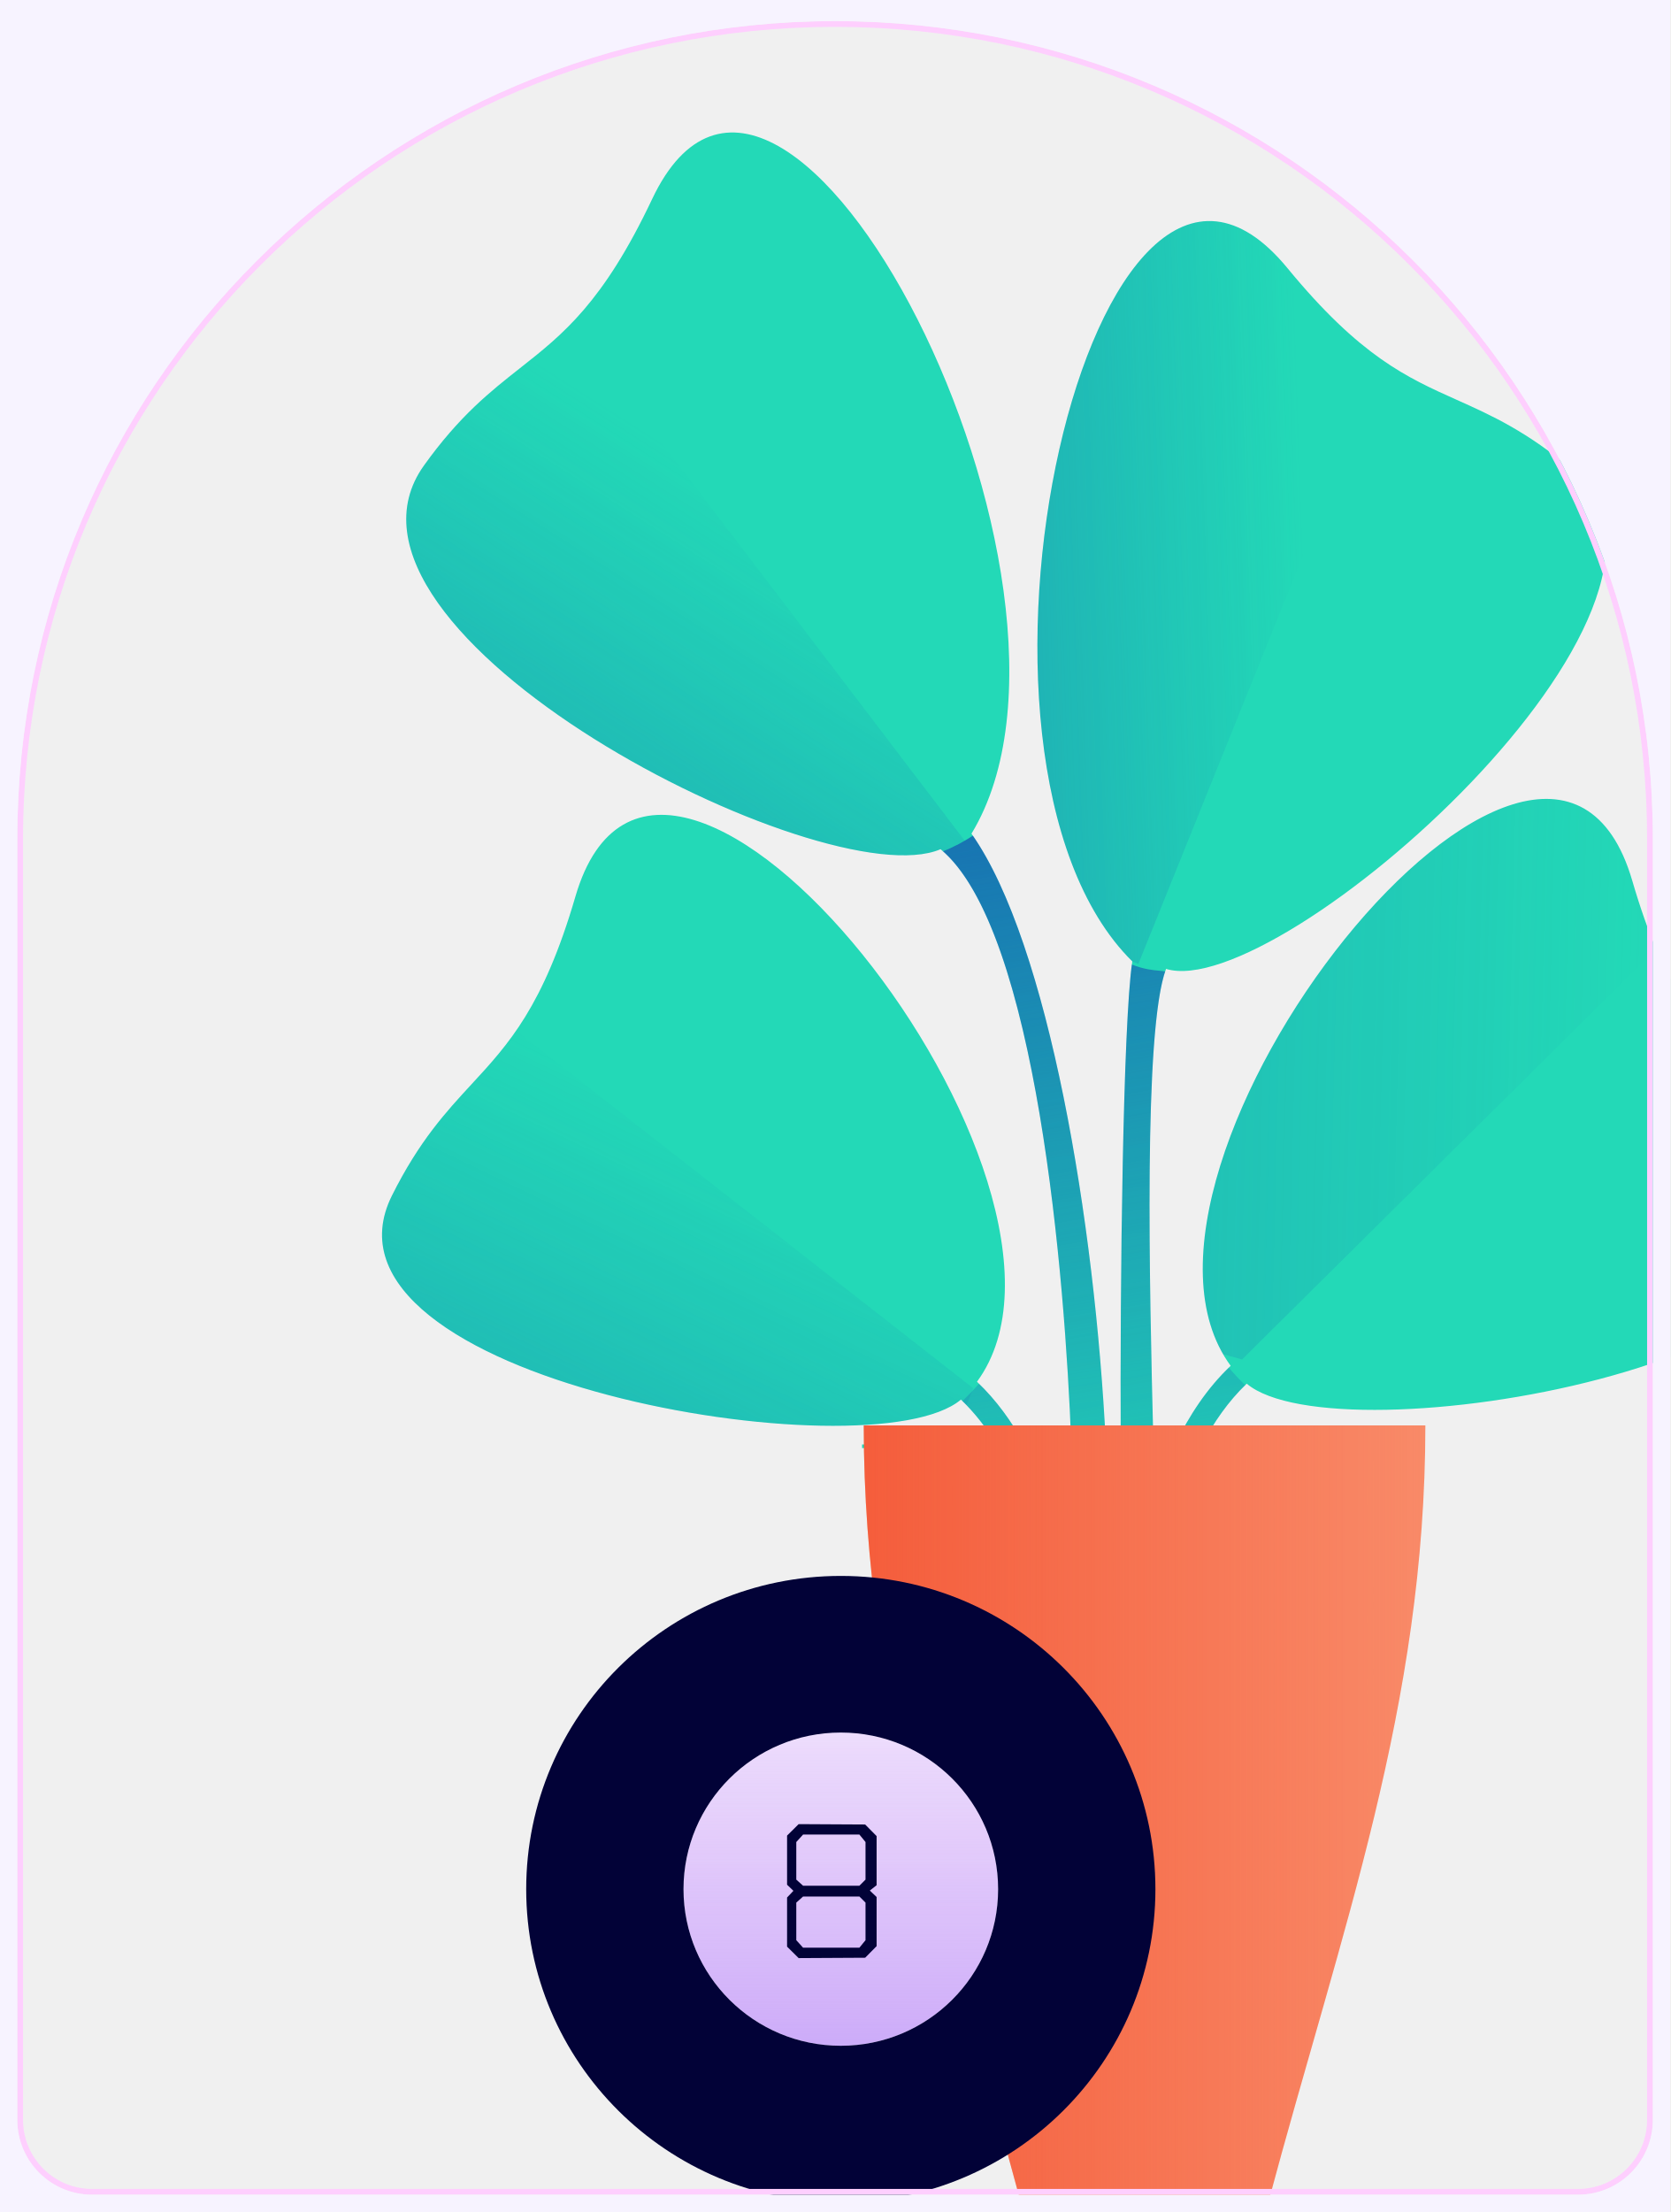
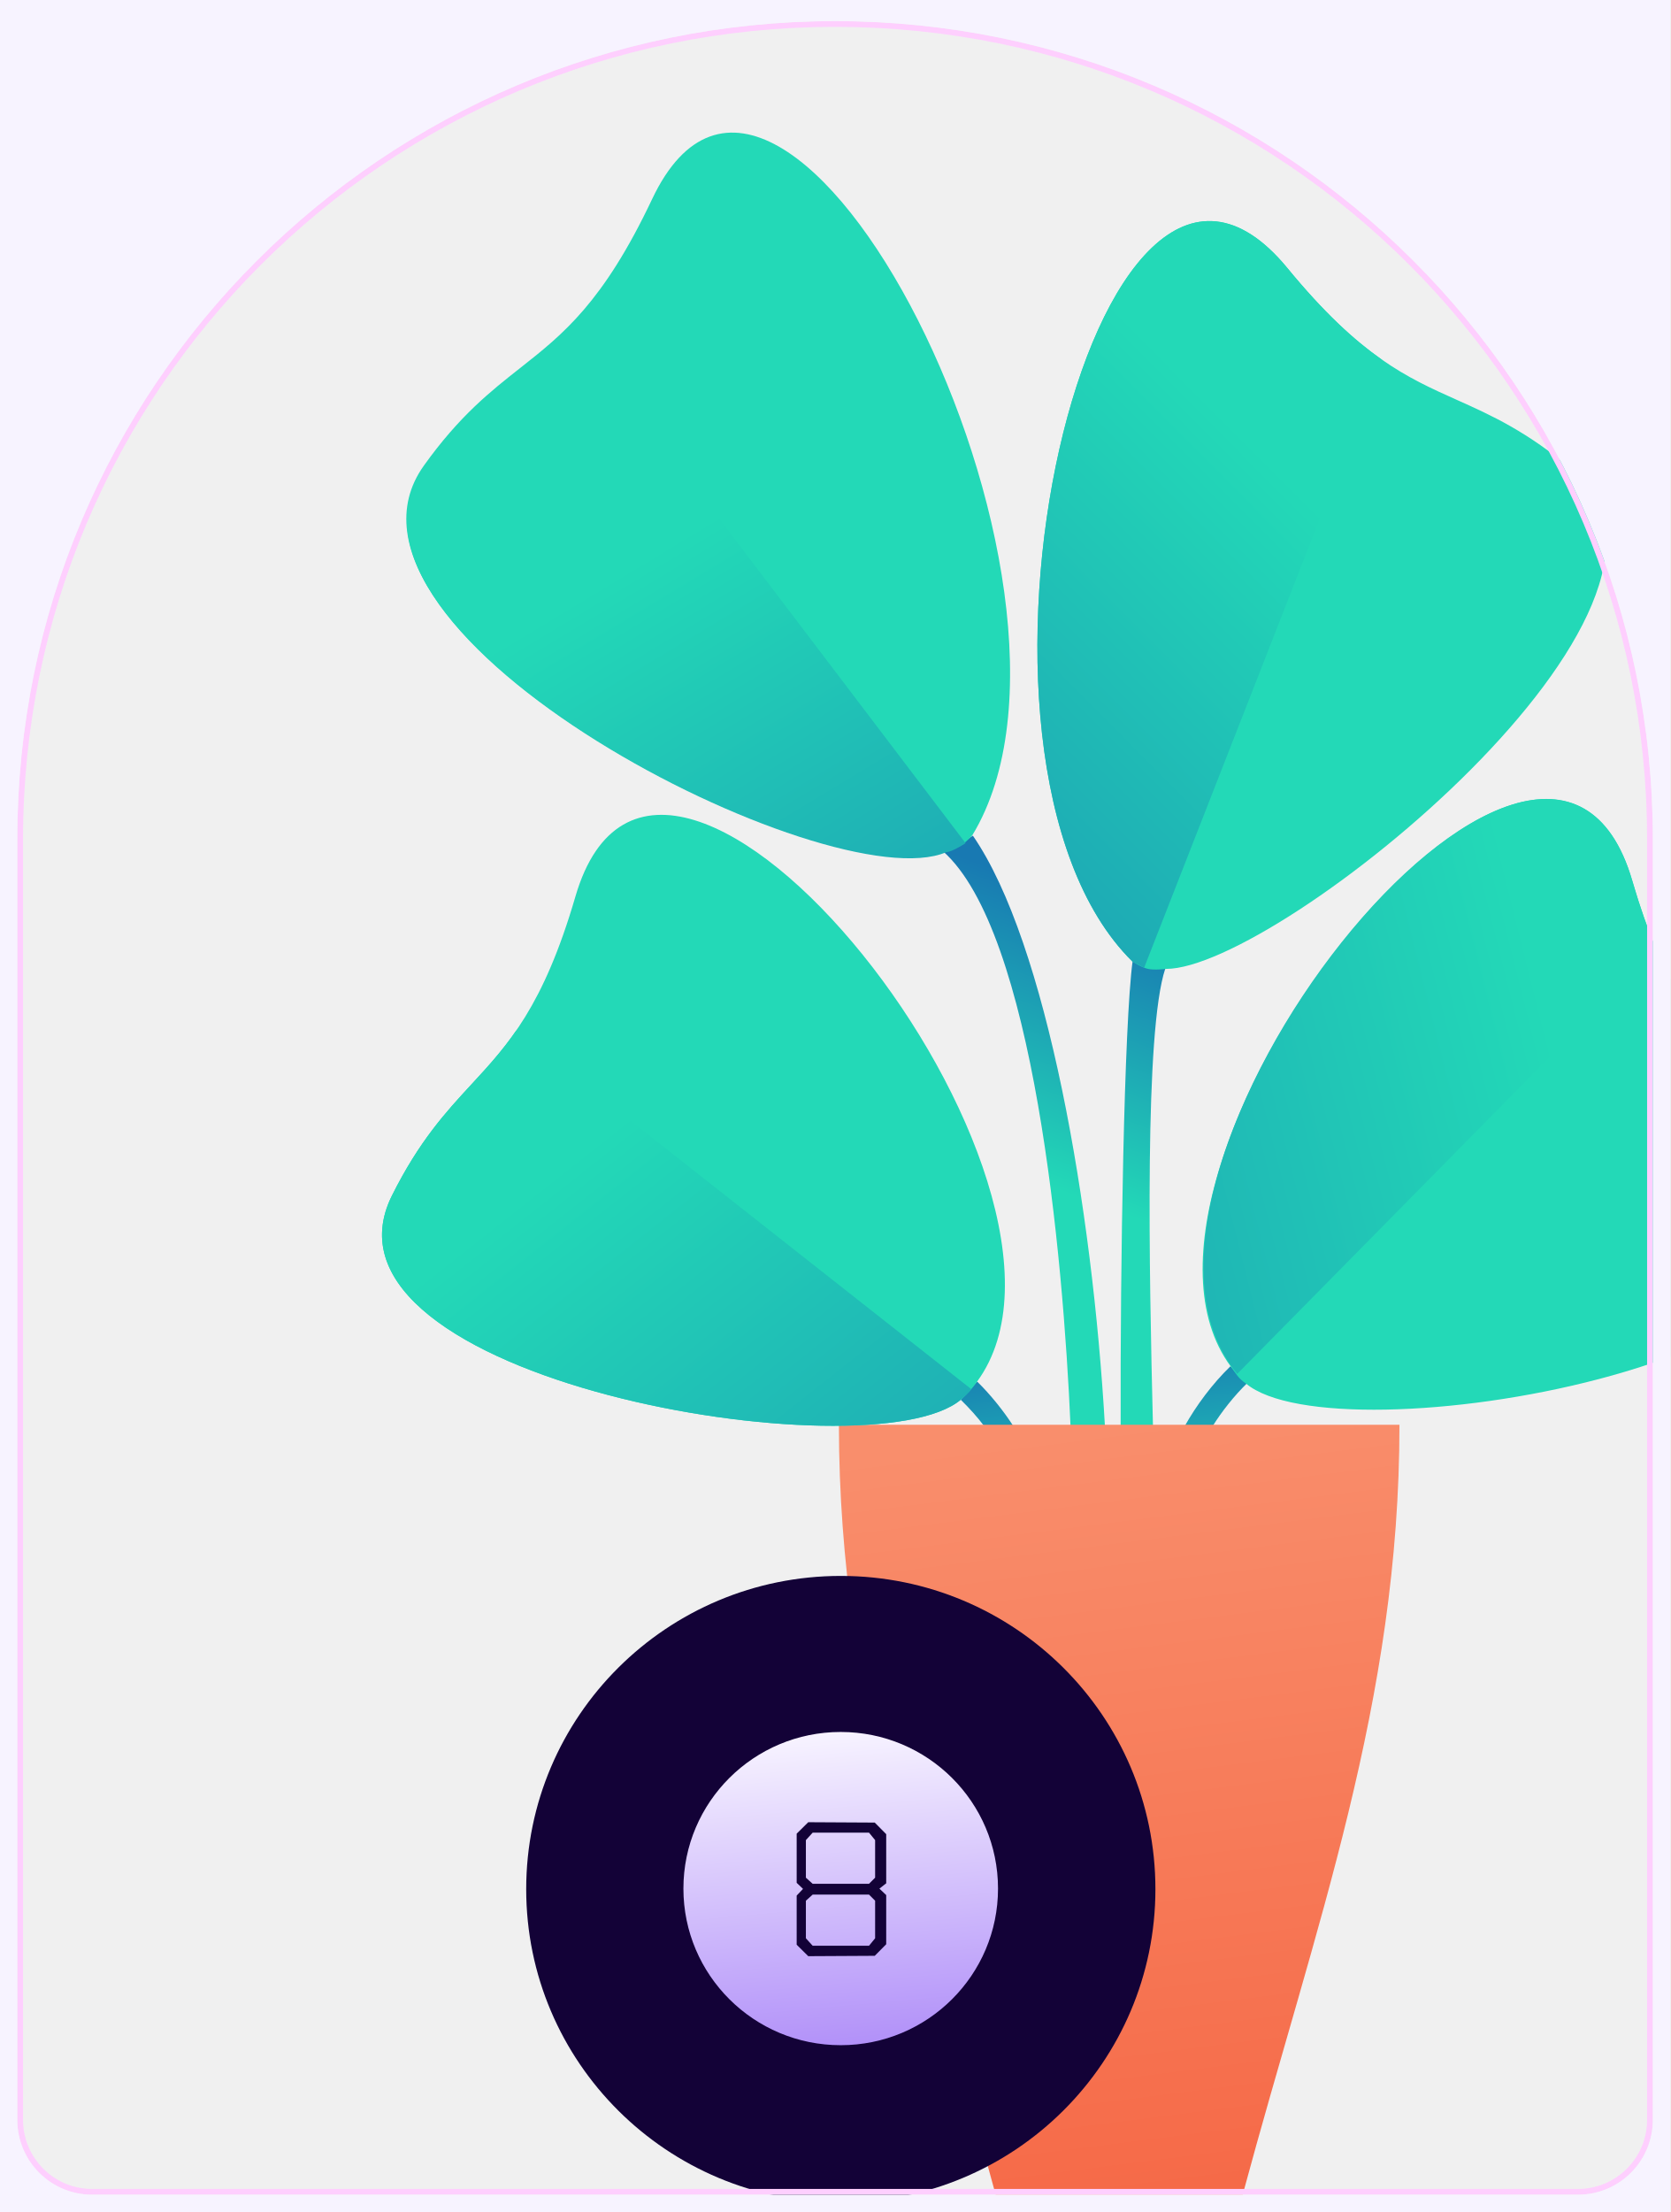
<svg xmlns="http://www.w3.org/2000/svg" width="870" height="1152" viewBox="0 0 870 1152" fill="none">
  <g clip-path="url(#clip0_754_498)">
-     <path fill-rule="evenodd" clip-rule="evenodd" d="M719.275 786.634L721.812 786.634L721.812 752.274L626.179 752.274C632.413 740.545 639.912 729.69 649.434 720.607C696.456 760.31 993.636 710.01 945.809 614.325C931.578 585.845 917.717 570.835 904.369 556.38C885.129 535.544 866.955 515.863 850.273 458.654C805.462 305.023 565.738 608.728 641.075 711.306C628.663 723.056 619.525 737.129 612.133 752.274L600.834 752.274C598.744 668.642 595.566 536.239 607.412 504.602C666.259 522.612 901.312 314.375 819.711 245.205C795.429 224.619 776.784 216.269 758.83 208.229C732.946 196.638 708.498 185.689 670.666 139.647C569.052 16.018 482.305 394.515 589.828 500.685C585.042 532.317 583.352 665.884 583.807 752.274L576.081 752.274C570.413 636.276 546.07 490.716 506.061 434.177C584.475 304.998 408.101 -40.946 339.681 103.729C314.205 157.6 293.163 174.176 270.884 191.726C255.431 203.899 239.383 216.541 220.849 242.422C158.566 329.398 429.434 468.284 489.961 442.258C539.867 483.54 554.814 664.947 558.047 752.273L533.567 752.273C526.969 740.285 519.035 729.173 508.93 719.604C584.267 617.026 344.538 313.316 299.728 466.952C283.045 524.159 264.871 543.84 245.63 564.677C232.283 579.131 218.422 594.141 204.191 622.618C156.365 718.303 453.544 768.608 500.571 728.905C507.802 735.802 513.864 743.721 519.101 752.273L449.066 752.273L449.066 754.15L586.743 754.15L720 754.15C720 765.137 719.275 786.634 719.275 786.634Z" fill="#23D9B7" />
-     <g style="mix-blend-mode:multiply">
-       <path fill-rule="evenodd" clip-rule="evenodd" d="M670.527 754.15L669.558 752.274L626.179 752.274C632.241 740.867 639.499 730.289 648.652 721.361C646.075 718.904 643.11 715.778 640.088 712.252C628.176 723.808 619.328 737.533 612.133 752.274L600.834 752.274C598.773 669.803 595.654 539.905 606.927 505.977C606.205 505.753 605.158 505.659 603.797 505.538C600.668 505.258 595.882 504.831 589.595 502.328C584.987 536.698 583.359 667.305 583.807 752.274L576.08 752.274C570.448 636.977 546.364 492.474 506.785 435.212C502.542 438.038 496.664 441.269 491.229 443.344C540.12 486.625 554.841 665.691 558.047 752.273L533.567 752.273C527.206 740.717 519.604 729.973 510.012 720.642C509.937 720.724 509.861 720.806 509.785 720.888C507.319 723.559 504.279 726.852 501.38 729.685C508.255 736.397 514.06 744.042 519.101 752.273L507.265 752.273C508.025 752.918 508.775 753.546 509.504 754.15L586.743 754.15L670.527 754.15Z" fill="url(#paint0_linear_754_498)" />
-     </g>
-     <g style="mix-blend-mode:multiply">
-       <path fill-rule="evenodd" clip-rule="evenodd" d="M637.125 705.257L647 708L862.672 494.219C858.455 484.205 854.32 472.534 850.273 458.655C806.312 307.937 574.761 597.373 637.125 705.257Z" fill="url(#paint1_linear_754_498)" />
-     </g>
-     <g style="mix-blend-mode:multiply">
-       <path fill-rule="evenodd" clip-rule="evenodd" d="M502.549 437.841L297.513 168.555C288.591 177.777 279.837 184.673 270.884 191.726L270.884 191.726C255.431 203.899 239.383 216.541 220.849 242.422C158.566 329.398 429.434 468.284 489.961 442.258C491.529 443.556 493.063 444.991 494.563 446.558C493.47 445.416 492.358 444.344 491.229 443.344C495.022 441.895 499.031 439.885 502.549 437.841Z" fill="url(#paint2_linear_754_498)" />
-     </g>
-     <g style="mix-blend-mode:multiply">
-       <path fill-rule="evenodd" clip-rule="evenodd" d="M503.481 731.798C502.532 730.815 501.563 729.85 500.571 728.905C453.544 768.608 156.365 718.303 204.191 622.618C218.422 594.14 232.283 579.131 245.63 564.677L245.63 564.677L245.63 564.676C253.57 556.078 261.329 547.676 268.876 536.753L507 723L503.481 731.798Z" fill="url(#paint3_linear_754_498)" />
-     </g>
-     <g style="mix-blend-mode:multiply">
-       <path fill-rule="evenodd" clip-rule="evenodd" d="M589.824 500.714L593 502L719.874 187.311C705.628 177.35 689.872 163.021 670.666 139.647C569.052 16.018 482.305 394.515 589.828 500.685C589.827 500.695 589.825 500.705 589.824 500.714Z" fill="url(#paint4_linear_754_498)" />
-     </g>
-     <path d="M660.671 1147C698.673 1005.03 742.491 888.28 742.491 742.34L607.684 742.34L449.934 742.34C449.934 888.285 493.752 1005.03 531.754 1147L660.671 1147Z" fill="#F98E6C" />
-     <g style="mix-blend-mode:multiply">
-       <path d="M660.671 1147C698.673 1005.03 742.491 888.28 742.491 742.34L607.684 742.34L449.934 742.34C449.934 888.285 493.752 1005.03 531.754 1147L660.671 1147Z" fill="url(#paint5_linear_754_498)" />
-     </g>
-     <path fill-rule="evenodd" clip-rule="evenodd" d="M437.991 1147C528.501 1147 601.874 1073.96 601.874 983.867C601.874 893.771 528.501 820.734 437.991 820.734C347.48 820.734 274.107 893.771 274.107 983.867C274.107 1073.96 347.48 1147 437.991 1147Z" fill="#020237" />
-     <path fill-rule="evenodd" clip-rule="evenodd" d="M437.991 1065.43C483.246 1065.43 519.933 1028.92 519.933 983.867C519.933 938.819 483.246 902.301 437.991 902.301C392.735 902.301 356.049 938.819 356.049 983.867C356.049 1028.92 392.735 1065.43 437.991 1065.43Z" fill="#F7F3FF" />
-     <g style="mix-blend-mode:multiply">
-       <path fill-rule="evenodd" clip-rule="evenodd" d="M437.991 1065.43C483.246 1065.43 519.933 1028.92 519.933 983.867C519.933 938.819 483.246 902.301 437.991 902.301C392.735 902.301 356.049 938.819 356.049 983.867C356.049 1028.92 392.735 1065.43 437.991 1065.43Z" fill="url(#paint6_linear_754_498)" />
-     </g>
-     <path fill-rule="evenodd" clip-rule="evenodd" d="M410 1013.8L410.002 988.212L413.306 984.725L410.002 981.559L410 955.967L416.033 950L450.674 950.192L456.641 956.225L456.642 981.818L453.103 984.594L456.642 987.953L456.641 1013.55L450.674 1019.58L416.033 1019.77L410 1013.8ZM418.332 955.436L414.802 959.322L414.8 978.896L418.336 982.076L447.681 982.076L450.863 978.894L450.862 959.322L447.681 955.433L418.332 955.436ZM418.332 1014.34L414.802 1010.45L414.8 990.875L418.336 987.695L447.681 987.695L450.863 990.877L450.862 1010.45L447.681 1014.34L418.332 1014.34Z" fill="#020237" />
+     <path fill-rule="evenodd" clip-rule="evenodd" d="M607 504.5C596.141 537.182 598.569 660.356 600.603 743L583.769 743C583.507 657.976 585.556 533.644 590 500.5L607 504.5ZM506.785 435.212C545.309 490.949 569.154 629.341 575.591 743L557.673 743C553.786 653.508 538.435 485.133 491.229 443.344C496.664 441.269 502.542 438.038 506.785 435.212Z" fill="url(#paint0_linear_754_498)" />
+     <path fill-rule="evenodd" clip-rule="evenodd" d="M631.509 743C636.409 735.131 642.883 726.954 649.5 720.5C646.923 718.043 644.023 715.026 641 711.5C631.627 720.594 623.238 731.782 616.971 743L631.509 743ZM528.063 743C522.906 734.955 515.972 726.283 509 719.5C506.173 722.561 503.48 726.086 500.5 729C504.714 733.114 509.407 738.264 512.887 743L528.063 743Z" fill="url(#paint1_linear_754_498)" />
+     <path d="M647.336 1143C685.266 1002.32 729 886.62 729 742L594.45 742L437 742C437 886.625 480.734 1002.31 518.664 1143L647.336 1143Z" fill="url(#paint2_linear_754_498)" />
+     <path fill-rule="evenodd" clip-rule="evenodd" d="M589.828 500.685C482.305 394.515 569.052 16.018 670.666 139.647C708.498 185.689 732.946 196.638 758.83 208.229C776.784 216.269 795.429 224.619 819.711 245.205C901.312 314.375 666 504.602 607.412 504.602C607.412 504.602 601.433 505.367 598 504.602C594.567 503.837 589.828 500.685 589.828 500.685ZM508.93 719.604C584.267 617.026 344.538 313.316 299.728 466.952C283.045 524.158 264.871 543.84 245.63 564.677C232.283 579.131 218.422 594.141 204.191 622.618C156.365 718.303 453.544 768.608 500.571 728.905C500.571 728.905 503.713 726.044 505.5 724C506.933 722.36 508.93 719.604 508.93 719.604ZM649 720.5C696.022 760.203 993.636 710.01 945.809 614.325C931.578 585.845 917.717 570.835 904.369 556.38C885.129 535.544 866.955 515.863 850.273 458.654C805.462 305.023 565.663 608.922 641 711.5C644 715.585 645.066 717.893 649 720.5ZM339.681 103.728C408.101 -40.946 584.914 305.82 506.5 435C506.5 435 504 438 501 440C497.445 442.37 491.5 443 491.5 443C430.973 469.025 158.566 329.398 220.849 242.421C239.383 216.541 255.431 203.899 270.884 191.726C293.163 174.176 314.205 157.6 339.681 103.728Z" fill="#23D9B7" />
+     <path fill-rule="evenodd" clip-rule="evenodd" d="M644.5 715.5L862.673 494.219C858.456 484.205 854.32 472.534 850.273 458.655C805.176 304 560 613.5 644.5 715.5Z" fill="url(#paint3_linear_754_498)" />
+     <path fill-rule="evenodd" clip-rule="evenodd" d="M503 439.125L297.868 169C288.942 178.251 280.184 185.169 271.226 192.244C255.766 204.455 239.711 217.136 221.168 243.097C158.856 330.345 432.391 469.905 492.946 443.799C492.946 443.799 494.447 443.799 497.448 442.294C500.45 440.789 503 439.125 503 439.125Z" fill="url(#paint4_linear_754_498)" />
+     <path fill-rule="evenodd" clip-rule="evenodd" d="M500.571 728.905C453.544 768.608 156.365 718.303 204.191 622.618C218.422 594.14 232.283 579.131 245.63 564.677C253.57 556.078 261.329 547.676 268.876 536.753L506 723.5C506 723.5 505.15 725.039 500.571 728.905Z" fill="url(#paint5_linear_754_498)" />
+     <path fill-rule="evenodd" clip-rule="evenodd" d="M589.819 500.744L596 504L719.87 187.341C705.624 177.38 689.867 163.05 670.661 139.676C569.047 16.048 482.301 394.544 589.824 500.714C589.822 500.724 589.821 500.734 589.819 500.744Z" fill="url(#paint6_linear_754_498)" />
+     <path fill-rule="evenodd" clip-rule="evenodd" d="M437.991 1147C528.501 1147 601.874 1073.96 601.874 983.867C601.874 893.771 528.501 820.734 437.991 820.734C347.48 820.734 274.107 893.771 274.107 983.867C274.107 1073.96 347.48 1147 437.991 1147Z" fill="#130237" />
+     <path fill-rule="evenodd" clip-rule="evenodd" d="M437.942 1065.13C483.197 1065.13 519.884 1028.61 519.884 983.566C519.884 938.519 483.197 902 437.942 902C392.687 902 356 938.519 356 983.566C356 1028.61 392.687 1065.13 437.942 1065.13Z" fill="url(#paint7_linear_754_498)" />
+     <path fill-rule="evenodd" clip-rule="evenodd" d="M415 1012.8L415.002 987.212L418.306 983.725L415.002 980.559L415 954.967L421.033 949L455.674 949.192L461.641 955.225L461.642 980.818L458.103 983.594L461.642 986.953L461.641 1012.55L455.674 1018.58L421.033 1018.77L415 1012.8ZM423.332 954.436L419.802 958.322L419.8 977.896L423.336 981.076L452.681 981.076L455.863 977.894L455.862 958.322L452.681 954.433L423.332 954.436ZM423.332 1013.34L419.802 1009.45L419.8 989.875L423.336 986.695L452.681 986.695L455.863 989.877L455.862 1009.45L452.681 1013.34L423.332 1013.34Z" fill="#130237" />
    <path fill-rule="evenodd" clip-rule="evenodd" d="M435 14C201.384 14 12 203.384 12 437V1104C12 1123.88 28.118 1140 48 1140H822C841.882 1140 858 1123.88 858 1104V437C858 203.384 668.616 14 435 14ZM9 437C9 201.727 199.727 11 435 11C670.273 11 861 201.727 861 437V1104C861 1125.54 843.539 1143 822 1143H48C26.461 1143 9 1125.54 9 1104V437Z" fill="#FECFFE" />
    <path fill-rule="evenodd" clip-rule="evenodd" d="M870 1152L870 -3.80289e-05L0 0L0 1152L870 1152ZM9 437C9 201.727 199.727 11 435 11C670.273 11 861 201.727 861 437L861 1104C861 1125.54 843.539 1143 822 1143L48 1143C26.461 1143 9 1125.54 9 1104L9 437Z" fill="#F7F3FF" />
  </g>
  <defs>
-     <linearGradient id="paint0_linear_754_498" x1="535" y1="422" x2="603" y2="846" gradientUnits="userSpaceOnUse">
-       <stop stop-color="#AA86F8" />
-       <stop offset="1" stop-color="#AA86F8" stop-opacity="0" />
+     <linearGradient id="paint0_linear_754_498" x1="538" y1="615" x2="588.226" y2="478.078" gradientUnits="userSpaceOnUse">
+       <stop stop-color="#23D9B7" />
+       <stop offset="1" stop-color="#1879B2" />
    </linearGradient>
-     <linearGradient id="paint1_linear_754_498" x1="-191" y1="514" x2="862.9" y2="540.061" gradientUnits="userSpaceOnUse">
-       <stop stop-color="#AA86F8" />
-       <stop offset="1" stop-color="#AA86F8" stop-opacity="0" />
+     <linearGradient id="paint1_linear_754_498" x1="530" y1="811" x2="517.915" y2="705.629" gradientUnits="userSpaceOnUse">
+       <stop stop-color="#23D9B7" />
+       <stop offset="1" stop-color="#1879B2" />
    </linearGradient>
-     <linearGradient id="paint2_linear_754_498" x1="173" y1="780" x2="472.173" y2="310.85" gradientUnits="userSpaceOnUse">
-       <stop stop-color="#AA86F8" />
-       <stop offset="1" stop-color="#AA86F8" stop-opacity="0" />
+     <linearGradient id="paint2_linear_754_498" x1="583.144" y1="742.292" x2="638.905" y2="1181.63" gradientUnits="userSpaceOnUse">
+       <stop stop-color="#F98E6C" />
+       <stop offset="1" stop-color="#F56644" />
    </linearGradient>
-     <linearGradient id="paint3_linear_754_498" x1="353" y1="1260" x2="622.458" y2="700.723" gradientUnits="userSpaceOnUse">
-       <stop stop-color="#AA86F8" />
-       <stop offset="1" stop-color="#AA86F8" stop-opacity="0" />
+     <linearGradient id="paint3_linear_754_498" x1="806" y1="533" x2="244.832" y2="673.312" gradientUnits="userSpaceOnUse">
+       <stop stop-color="#23D9B7" />
+       <stop offset="1" stop-color="#1879B2" />
    </linearGradient>
-     <linearGradient id="paint4_linear_754_498" x1="271" y1="86" x2="671.983" y2="72.412" gradientUnits="userSpaceOnUse">
-       <stop stop-color="#AA86F8" />
-       <stop offset="1" stop-color="#AA86F8" stop-opacity="0" />
+     <linearGradient id="paint4_linear_754_498" x1="357.383" y1="277.783" x2="606.158" y2="690.361" gradientUnits="userSpaceOnUse">
+       <stop stop-color="#23D9B7" />
+       <stop offset="1" stop-color="#1879B2" />
    </linearGradient>
-     <linearGradient id="paint5_linear_754_498" x1="358.678" y1="888.603" x2="769.331" y2="888.603" gradientUnits="userSpaceOnUse">
-       <stop stop-color="#F98E6C" />
-       <stop offset="1" stop-color="#F98E6C" stop-opacity="0" />
+     <linearGradient id="paint5_linear_754_498" x1="302" y1="601" x2="637.428" y2="1025.5" gradientUnits="userSpaceOnUse">
+       <stop stop-color="#23D9B7" />
+       <stop offset="1" stop-color="#1879B2" />
    </linearGradient>
-     <linearGradient id="paint6_linear_754_498" x1="437.991" y1="1208.43" x2="437.991" y2="821.741" gradientUnits="userSpaceOnUse">
-       <stop stop-color="#AA86F8" />
-       <stop offset="1" stop-color="#D38DF1" stop-opacity="0" />
+     <linearGradient id="paint6_linear_754_498" x1="630" y1="209" x2="284.06" y2="553.429" gradientUnits="userSpaceOnUse">
+       <stop stop-color="#23D9B7" />
+       <stop offset="1" stop-color="#1879B2" />
+     </linearGradient>
+     <linearGradient id="paint7_linear_754_498" x1="438.023" y1="902.119" x2="454.59" y2="1082.21" gradientUnits="userSpaceOnUse">
+       <stop stop-color="#F7F3FF" />
+       <stop offset="1" stop-color="#AA86F8" />
    </linearGradient>
    <clipPath id="clip0_754_498">
      <rect width="1152" height="870" fill="white" transform="translate(0 1152) rotate(-90)" />
    </clipPath>
  </defs>
</svg>
